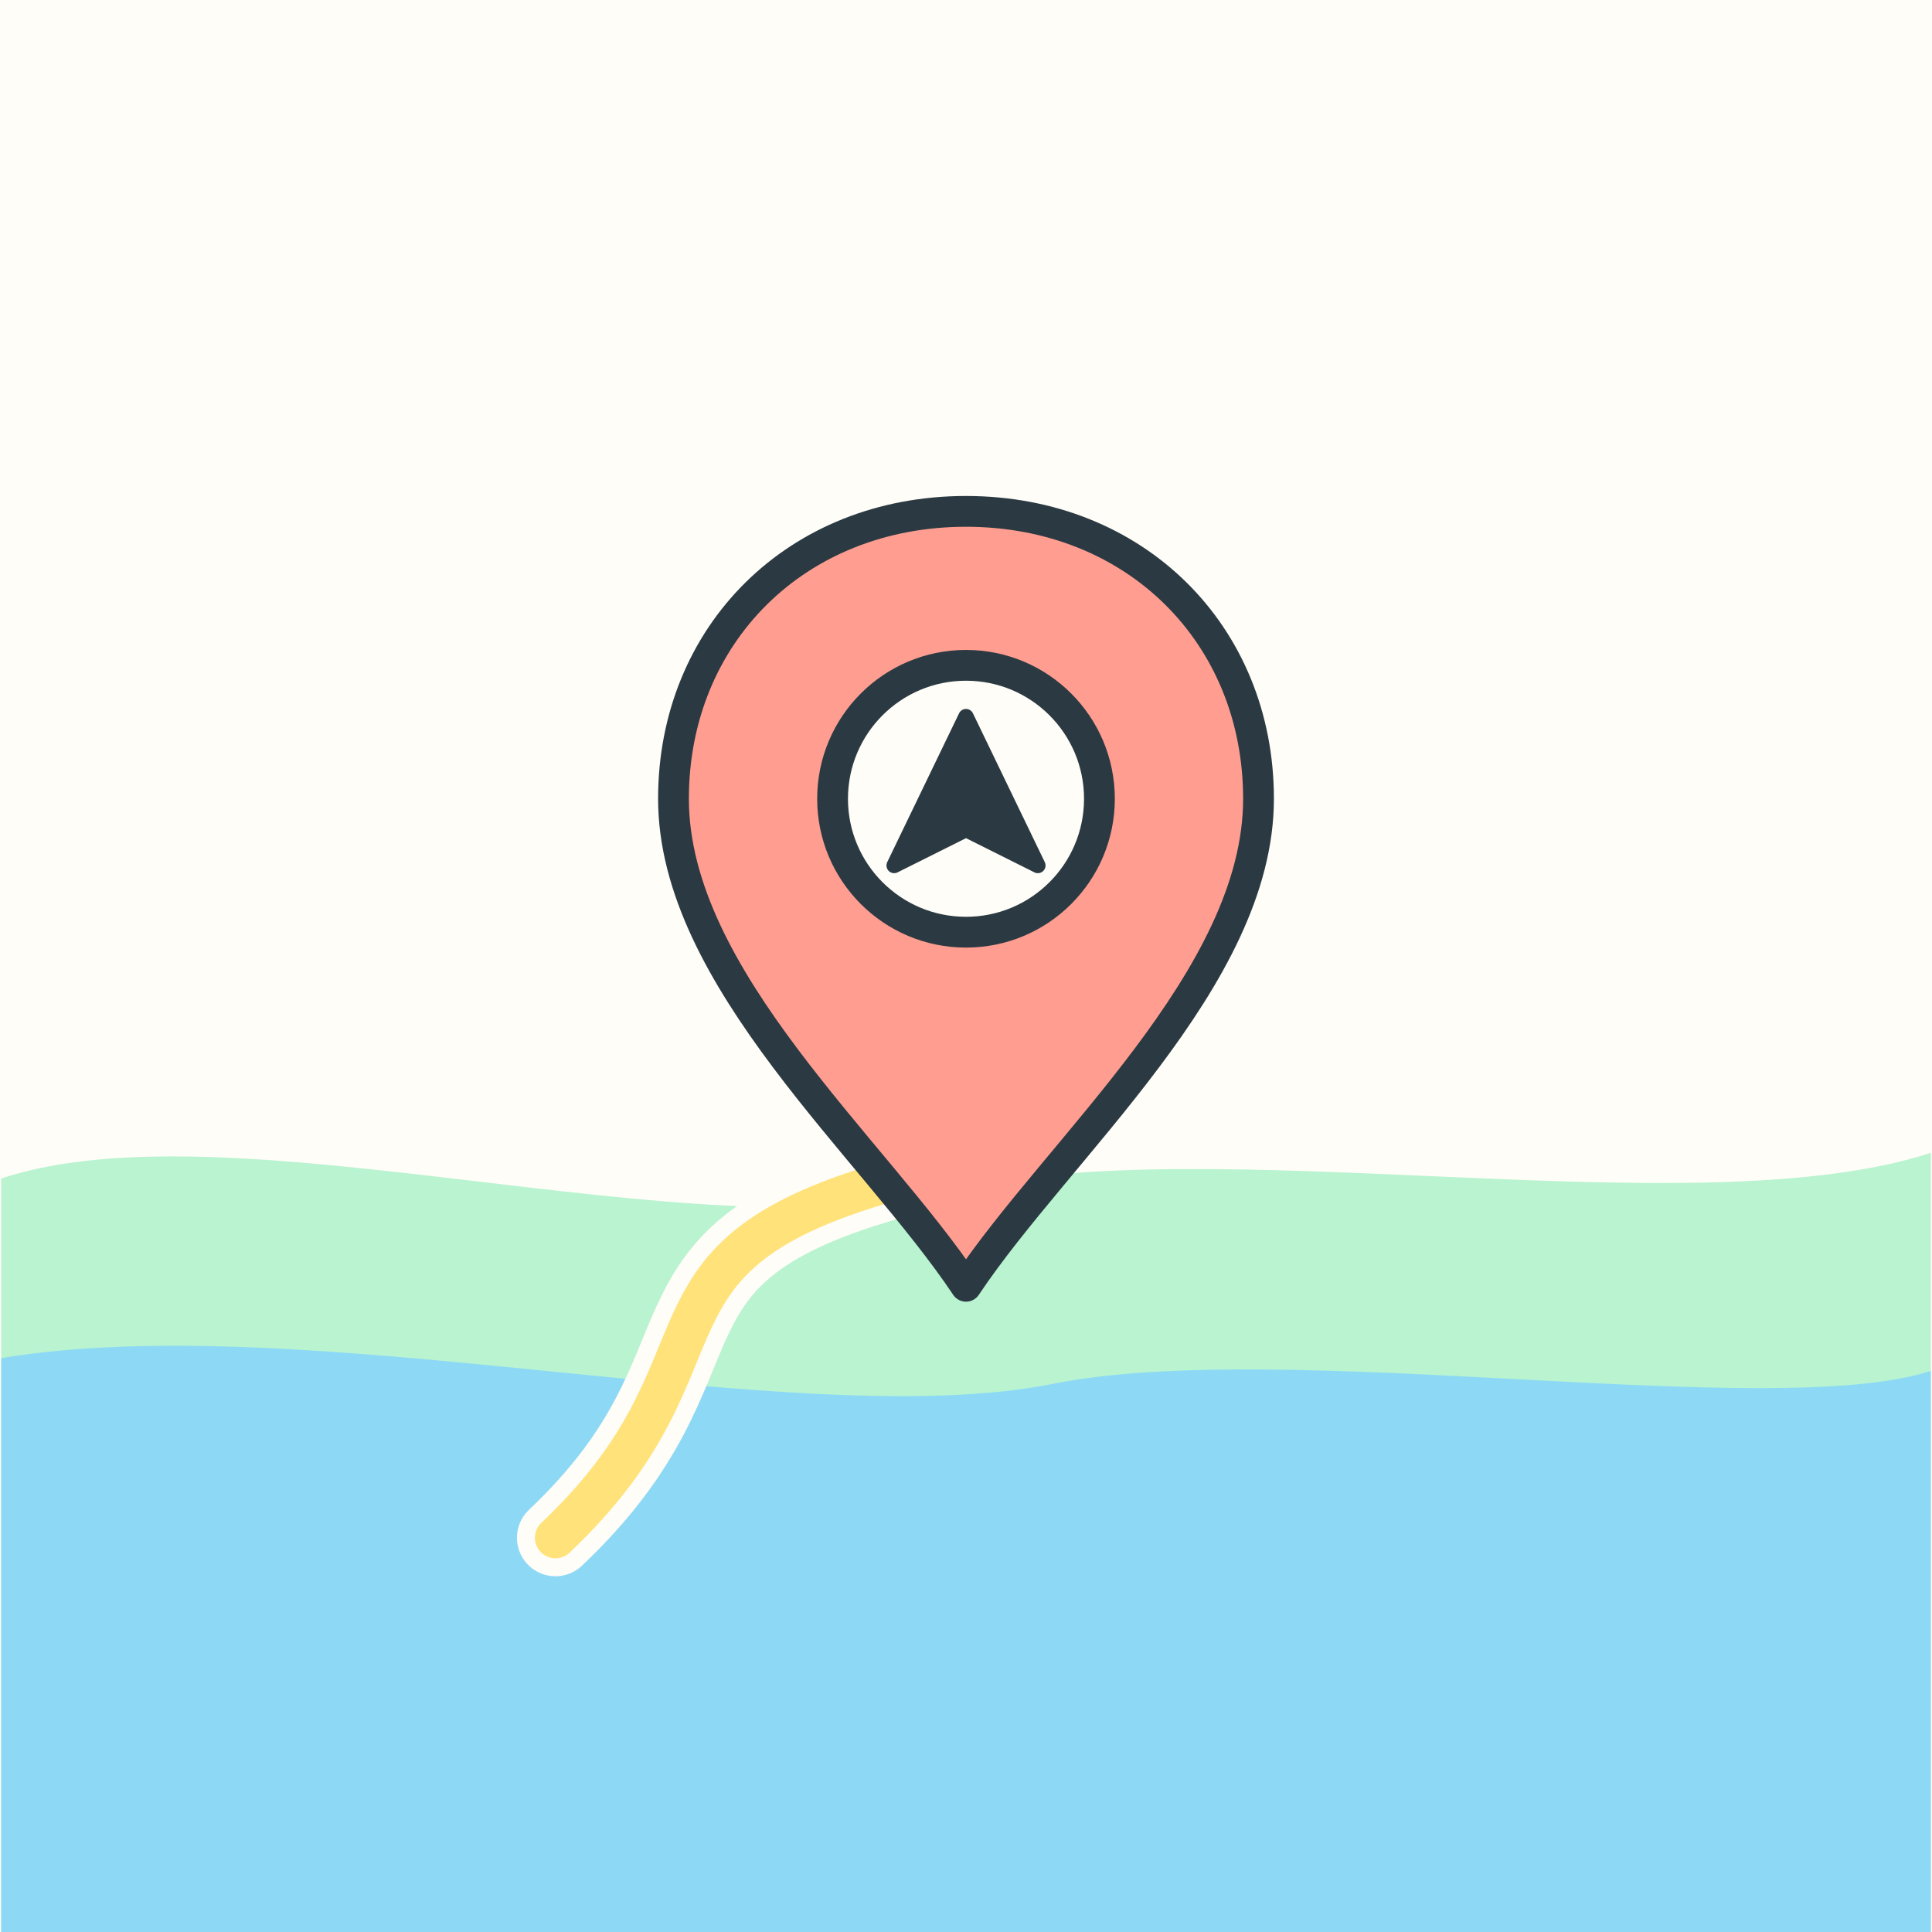
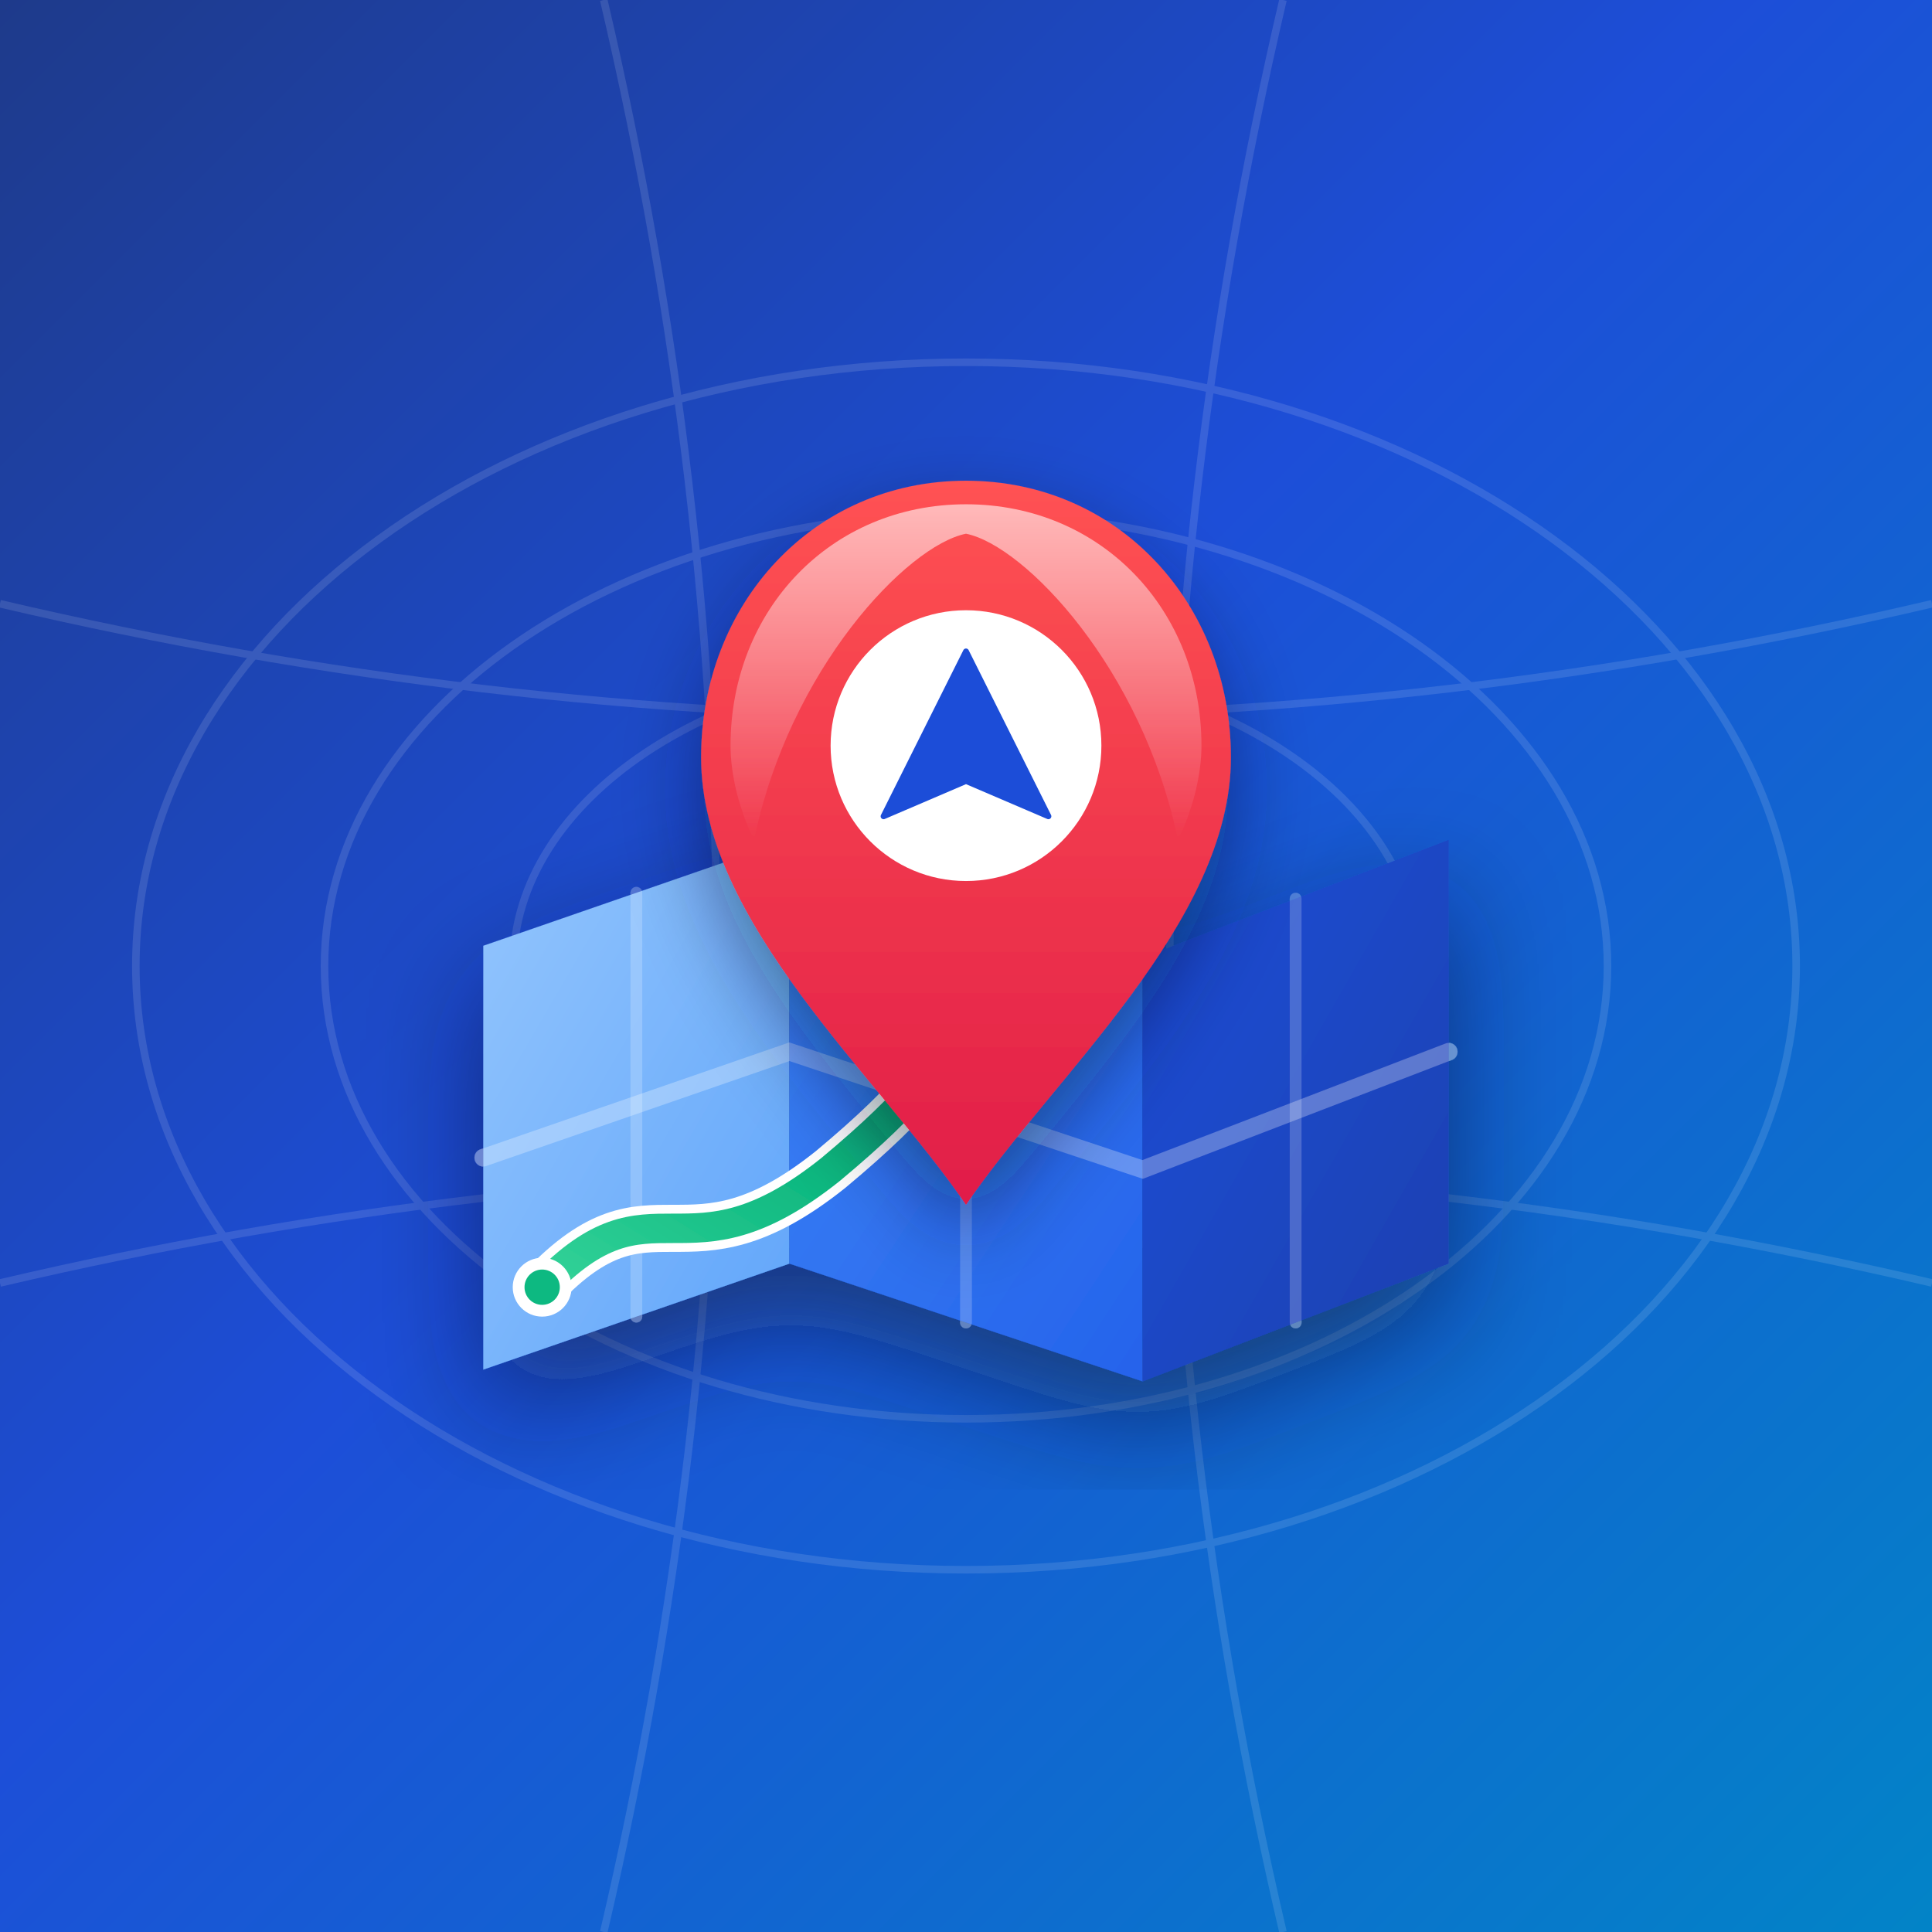
- <svg xmlns="http://www.w3.org/2000/svg" viewBox="0 0 512 512" role="img" aria-label="D'Maps">
-   <rect width="512" height="512" fill="#FFFDF7" />
-   <g transform="translate(256 262) scale(0.68) translate(-256 -256)">
-     <path d="M-120 330 C-30 300 150 360 250 335 C350 310 540 350 632 320 V640 H-120 Z" fill="#B9F3D0" />
-     <path d="M-120 400 C0 380 190 430 290 410 C380 392 570 425 632 405 V640 H-120 Z" fill="#8DD9F5" />
-     <path d="M96 470 C170 400 120 360 230 330 C330 305 300 270 256 250" fill="none" stroke="#FFFDF7" stroke-width="30" stroke-linecap="round" />
-     <path d="M96 470 C170 400 120 360 230 330 C330 305 300 270 256 250" fill="none" stroke="#FFE27A" stroke-width="16" stroke-linecap="round" />
-     <path d="M256 70 C190 70 142 118 142 182 C142 252 220 318 256 372 C292 318 370 252 370 182 C370 118 322 70 256 70 Z" fill="#FF9D91" stroke="#2B3A42" stroke-width="12" stroke-linejoin="round" />
-     <circle cx="256" cy="182" r="52" fill="#FFFDF7" stroke="#2B3A42" stroke-width="12" />
-     <path d="M256 150 L284 208 L256 194 L228 208 Z" fill="#2B3A42" stroke="#2B3A42" stroke-width="6" stroke-linejoin="round" />
+ <svg xmlns="http://www.w3.org/2000/svg" viewBox="0 0 512 512" width="512" height="512" role="img" aria-label="D'Maps (maskable)">
+   <defs>
+     <linearGradient id="bgGradM" x1="0%" y1="0%" x2="100%" y2="100%">
+       <stop offset="0%" stop-color="#1E3A8A" />
+       <stop offset="45%" stop-color="#1D4ED8" />
+       <stop offset="100%" stop-color="#0284C7" />
+     </linearGradient>
+     <linearGradient id="foldLeftM" x1="0%" y1="0%" x2="100%" y2="100%">
+       <stop offset="0%" stop-color="#93C5FD" />
+       <stop offset="100%" stop-color="#60A5FA" />
+     </linearGradient>
+     <linearGradient id="foldCenterM" x1="0%" y1="0%" x2="100%" y2="100%">
+       <stop offset="0%" stop-color="#3B82F6" />
+       <stop offset="100%" stop-color="#2563EB" />
+     </linearGradient>
+     <linearGradient id="foldRightM" x1="0%" y1="0%" x2="100%" y2="100%">
+       <stop offset="0%" stop-color="#1D4ED8" />
+       <stop offset="100%" stop-color="#1E40AF" />
+     </linearGradient>
+     <linearGradient id="pinGradM" x1="0%" y1="0%" x2="0%" y2="100%">
+       <stop offset="0%" stop-color="#FF5252" />
+       <stop offset="100%" stop-color="#E11D48" />
+     </linearGradient>
+     <linearGradient id="pinHighlightM" x1="0%" y1="0%" x2="0%" y2="100%">
+       <stop offset="0%" stop-color="#FFFFFF" stop-opacity="0.6" />
+       <stop offset="100%" stop-color="#FFFFFF" stop-opacity="0" />
+     </linearGradient>
+     <linearGradient id="routeGradM" x1="0%" y1="100%" x2="100%" y2="0%">
+       <stop offset="0%" stop-color="#34D399" />
+       <stop offset="50%" stop-color="#10B981" />
+       <stop offset="100%" stop-color="#059669" />
+     </linearGradient>
+     <filter id="cardShadowM" x="-20%" y="-20%" width="140%" height="140%">
+       <feDropShadow dx="0" dy="16" stdDeviation="20" flood-color="#0B132B" flood-opacity="0.5" />
+     </filter>
+     <filter id="pinShadowM" x="-30%" y="-20%" width="160%" height="160%">
+       <feDropShadow dx="0" dy="12" stdDeviation="14" flood-color="#09142B" flood-opacity="0.45" />
+     </filter>
+   </defs>
+   <rect width="512" height="512" fill="url(#bgGradM)" />
+   <g opacity="0.12" stroke="#FFFFFF" stroke-width="2" fill="none">
+     <ellipse cx="256" cy="256" rx="220" ry="160" />
+     <ellipse cx="256" cy="256" rx="170" ry="120" />
+     <ellipse cx="256" cy="256" rx="120" ry="80" />
+     <path d="M 0 160 Q 256 220 512 160" />
+     <path d="M 0 340 Q 256 280 512 340" />
+     <path d="M 160 0 Q 220 256 160 512" />
+     <path d="M 340 0 Q 280 256 340 512" />
+   </g>
+   <g transform="translate(256 260) scale(0.78) translate(-256 -256)">
+     <g filter="url(#cardShadowM)">
+       <path d="M 92 388 L 196 352 L 196 208 L 92 244 Z" fill="url(#foldLeftM)" />
+       <path d="M 196 352 L 316 392 L 316 248 L 196 208 Z" fill="url(#foldCenterM)" />
+       <path d="M 316 392 L 420 352 L 420 208 L 316 248 Z" fill="url(#foldRightM)" />
+       <path d="M 92 316 L 196 280 L 316 320 L 420 280" stroke="#FFFFFF" stroke-opacity="0.28" stroke-width="6" stroke-linecap="round" fill="none" />
+       <path d="M 144 226 L 144 370" stroke="#FFFFFF" stroke-opacity="0.2" stroke-width="4" stroke-linecap="round" />
+       <path d="M 256 228 L 256 372" stroke="#FFFFFF" stroke-opacity="0.2" stroke-width="4" stroke-linecap="round" />
+       <path d="M 368 228 L 368 372" stroke="#FFFFFF" stroke-opacity="0.2" stroke-width="4" stroke-linecap="round" />
+       <path d="M 112 360 C 150 320, 160 360, 210 320 C 240 295, 245 285, 256 270" stroke="#FFFFFF" stroke-width="16" stroke-linecap="round" stroke-linejoin="round" fill="none" />
+       <path d="M 112 360 C 150 320, 160 360, 210 320 C 240 295, 245 285, 256 270" stroke="url(#routeGradM)" stroke-width="10" stroke-linecap="round" stroke-linejoin="round" fill="none" />
+       <circle cx="112" cy="360" r="10" fill="#FFFFFF" />
+       <circle cx="112" cy="360" r="6" fill="#10B981" />
+     </g>
+     <ellipse cx="256" cy="272" rx="30" ry="12" fill="#0A1628" opacity="0.4" />
+     <g filter="url(#pinShadowM)">
+       <path d="M 256 86 C 204 86 166 128 166 180 C 166 236 226 288 256 332 C 286 288 346 236 346 180 C 346 128 308 86 256 86 Z" fill="url(#pinGradM)" />
+       <path d="M 256 94 C 210 94 176 130 176 176 C 176 186 179 198 184 208 C 196 150 236 108 256 104 C 276 108 316 150 328 208 C 333 198 336 186 336 176 C 336 130 302 94 256 94 Z" fill="url(#pinHighlightM)" />
+       <circle cx="256" cy="176" r="46" fill="#FFFFFF" />
+       <path d="M 256 144 L 284 200 L 256 188 L 228 200 Z" fill="#1D4ED8" stroke="#1D4ED8" stroke-width="2" stroke-linejoin="round" />
+     </g>
  </g>
</svg>
